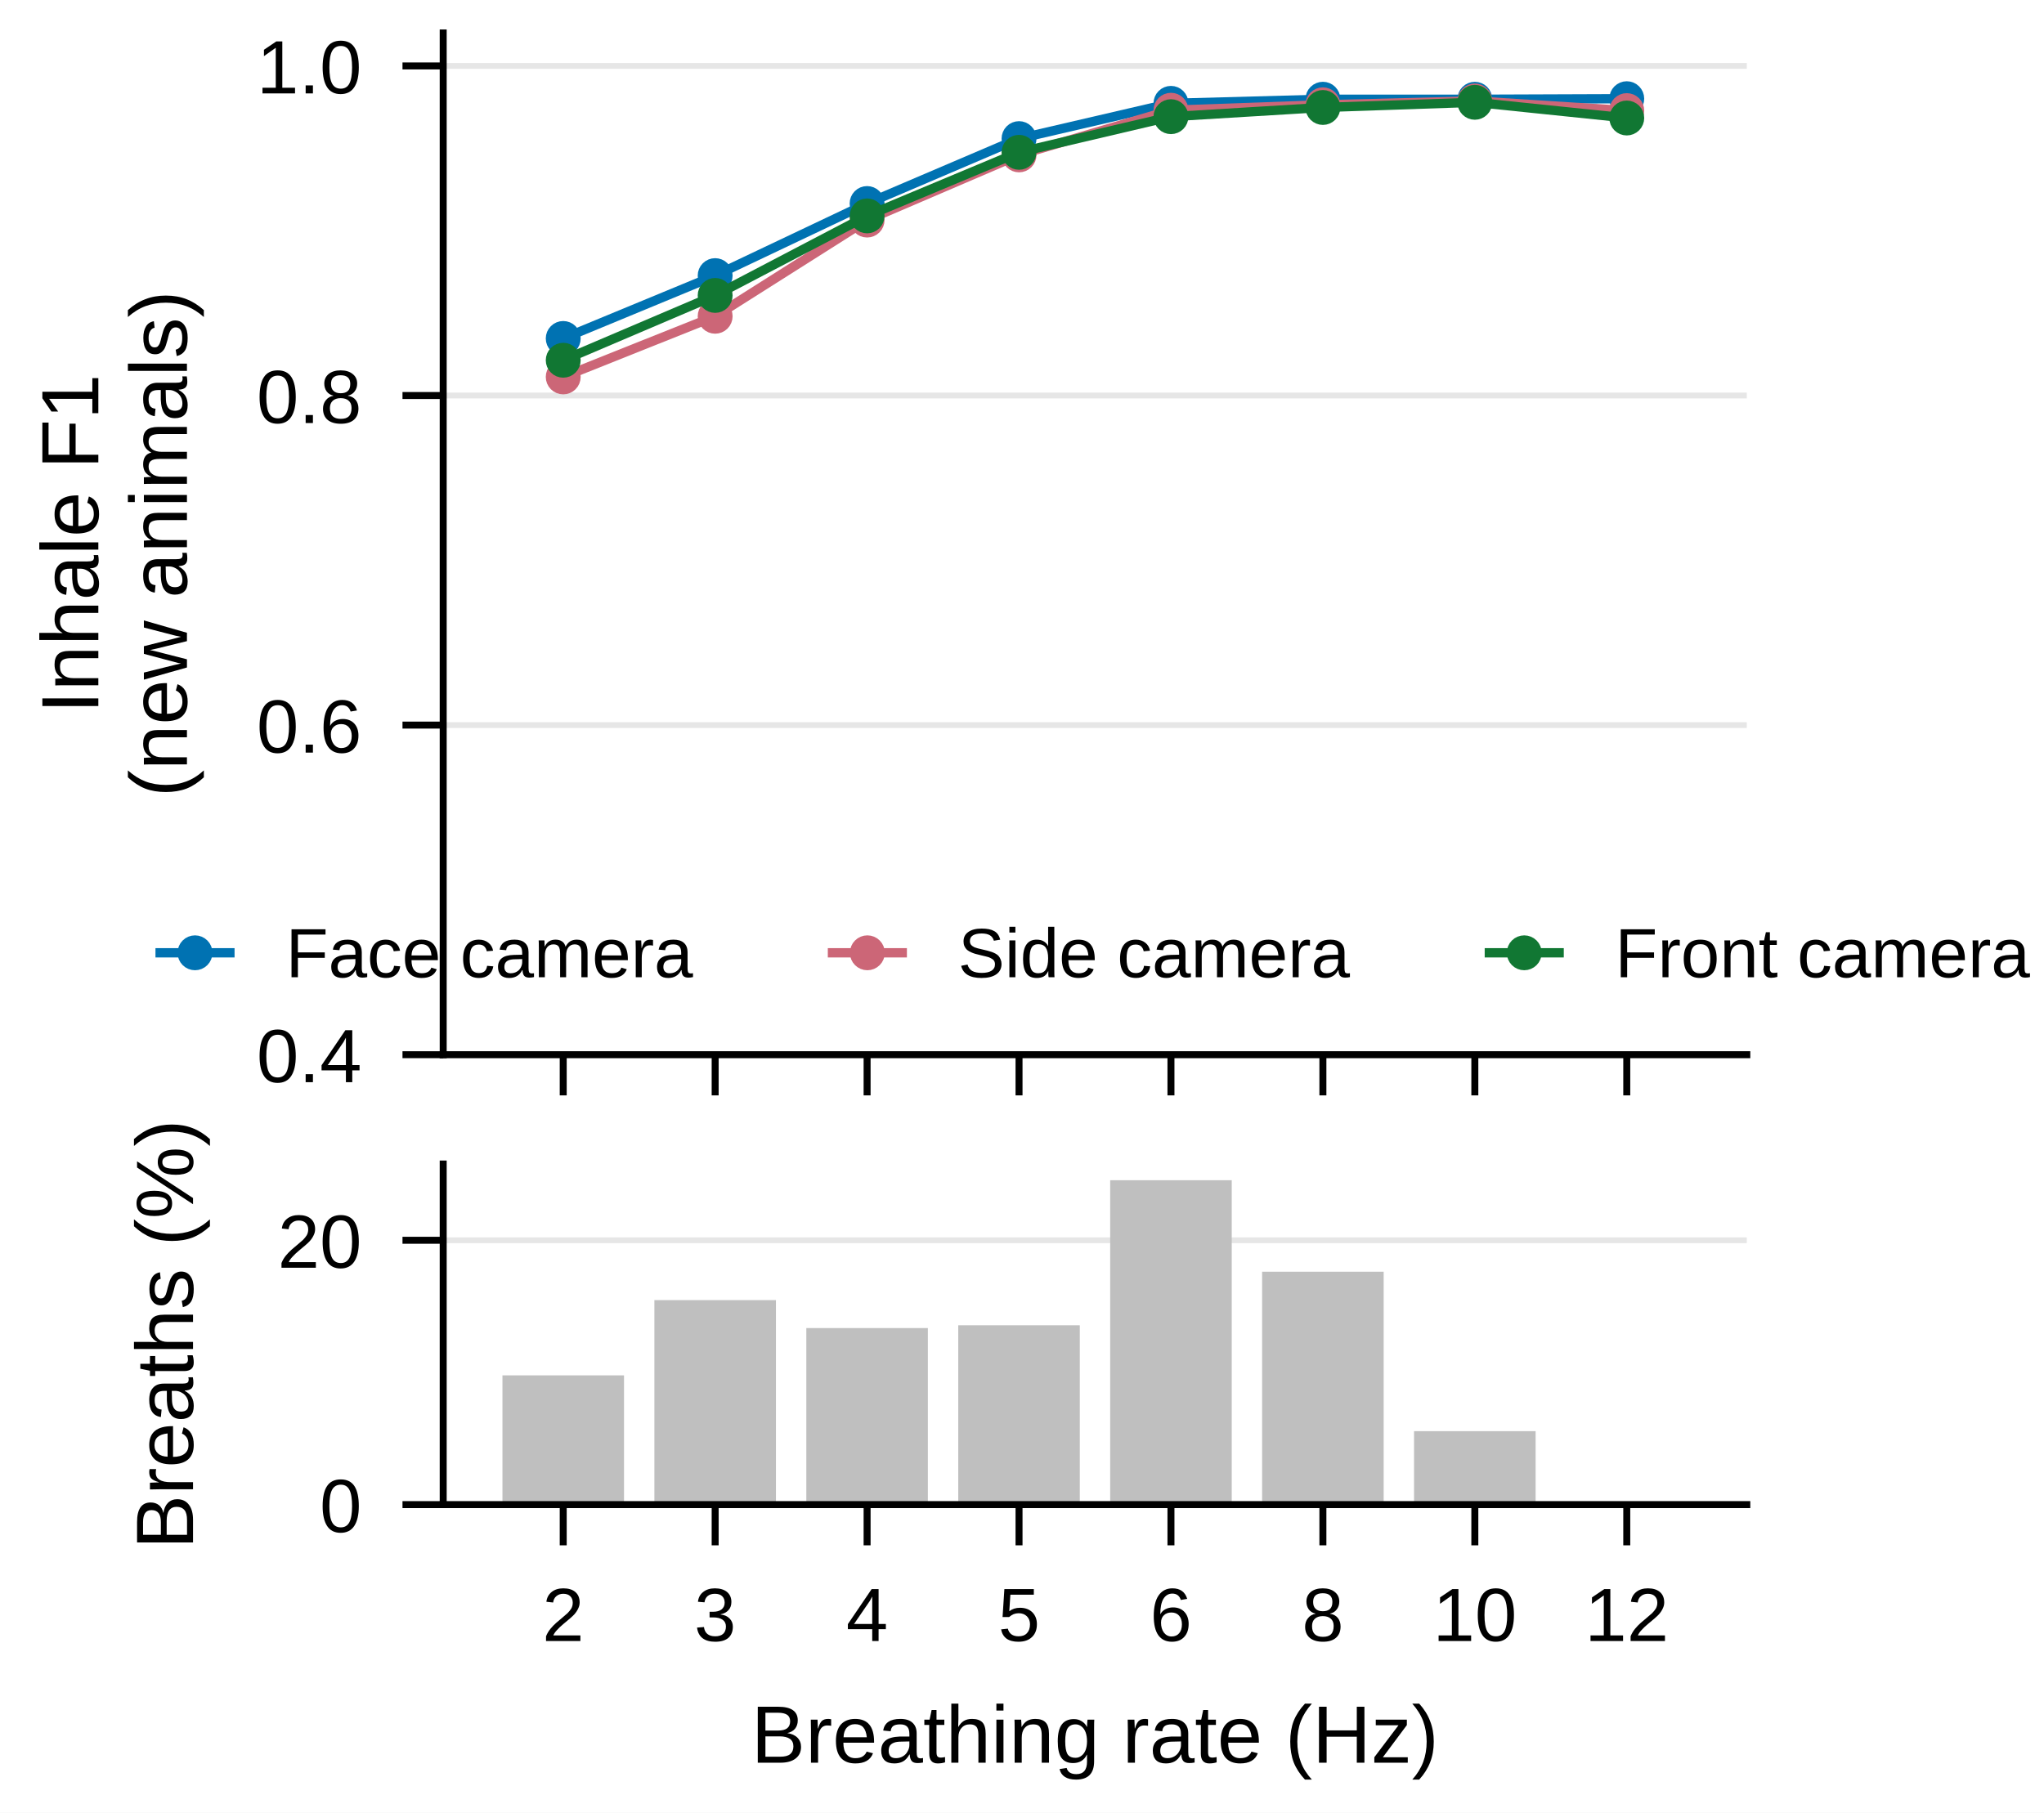
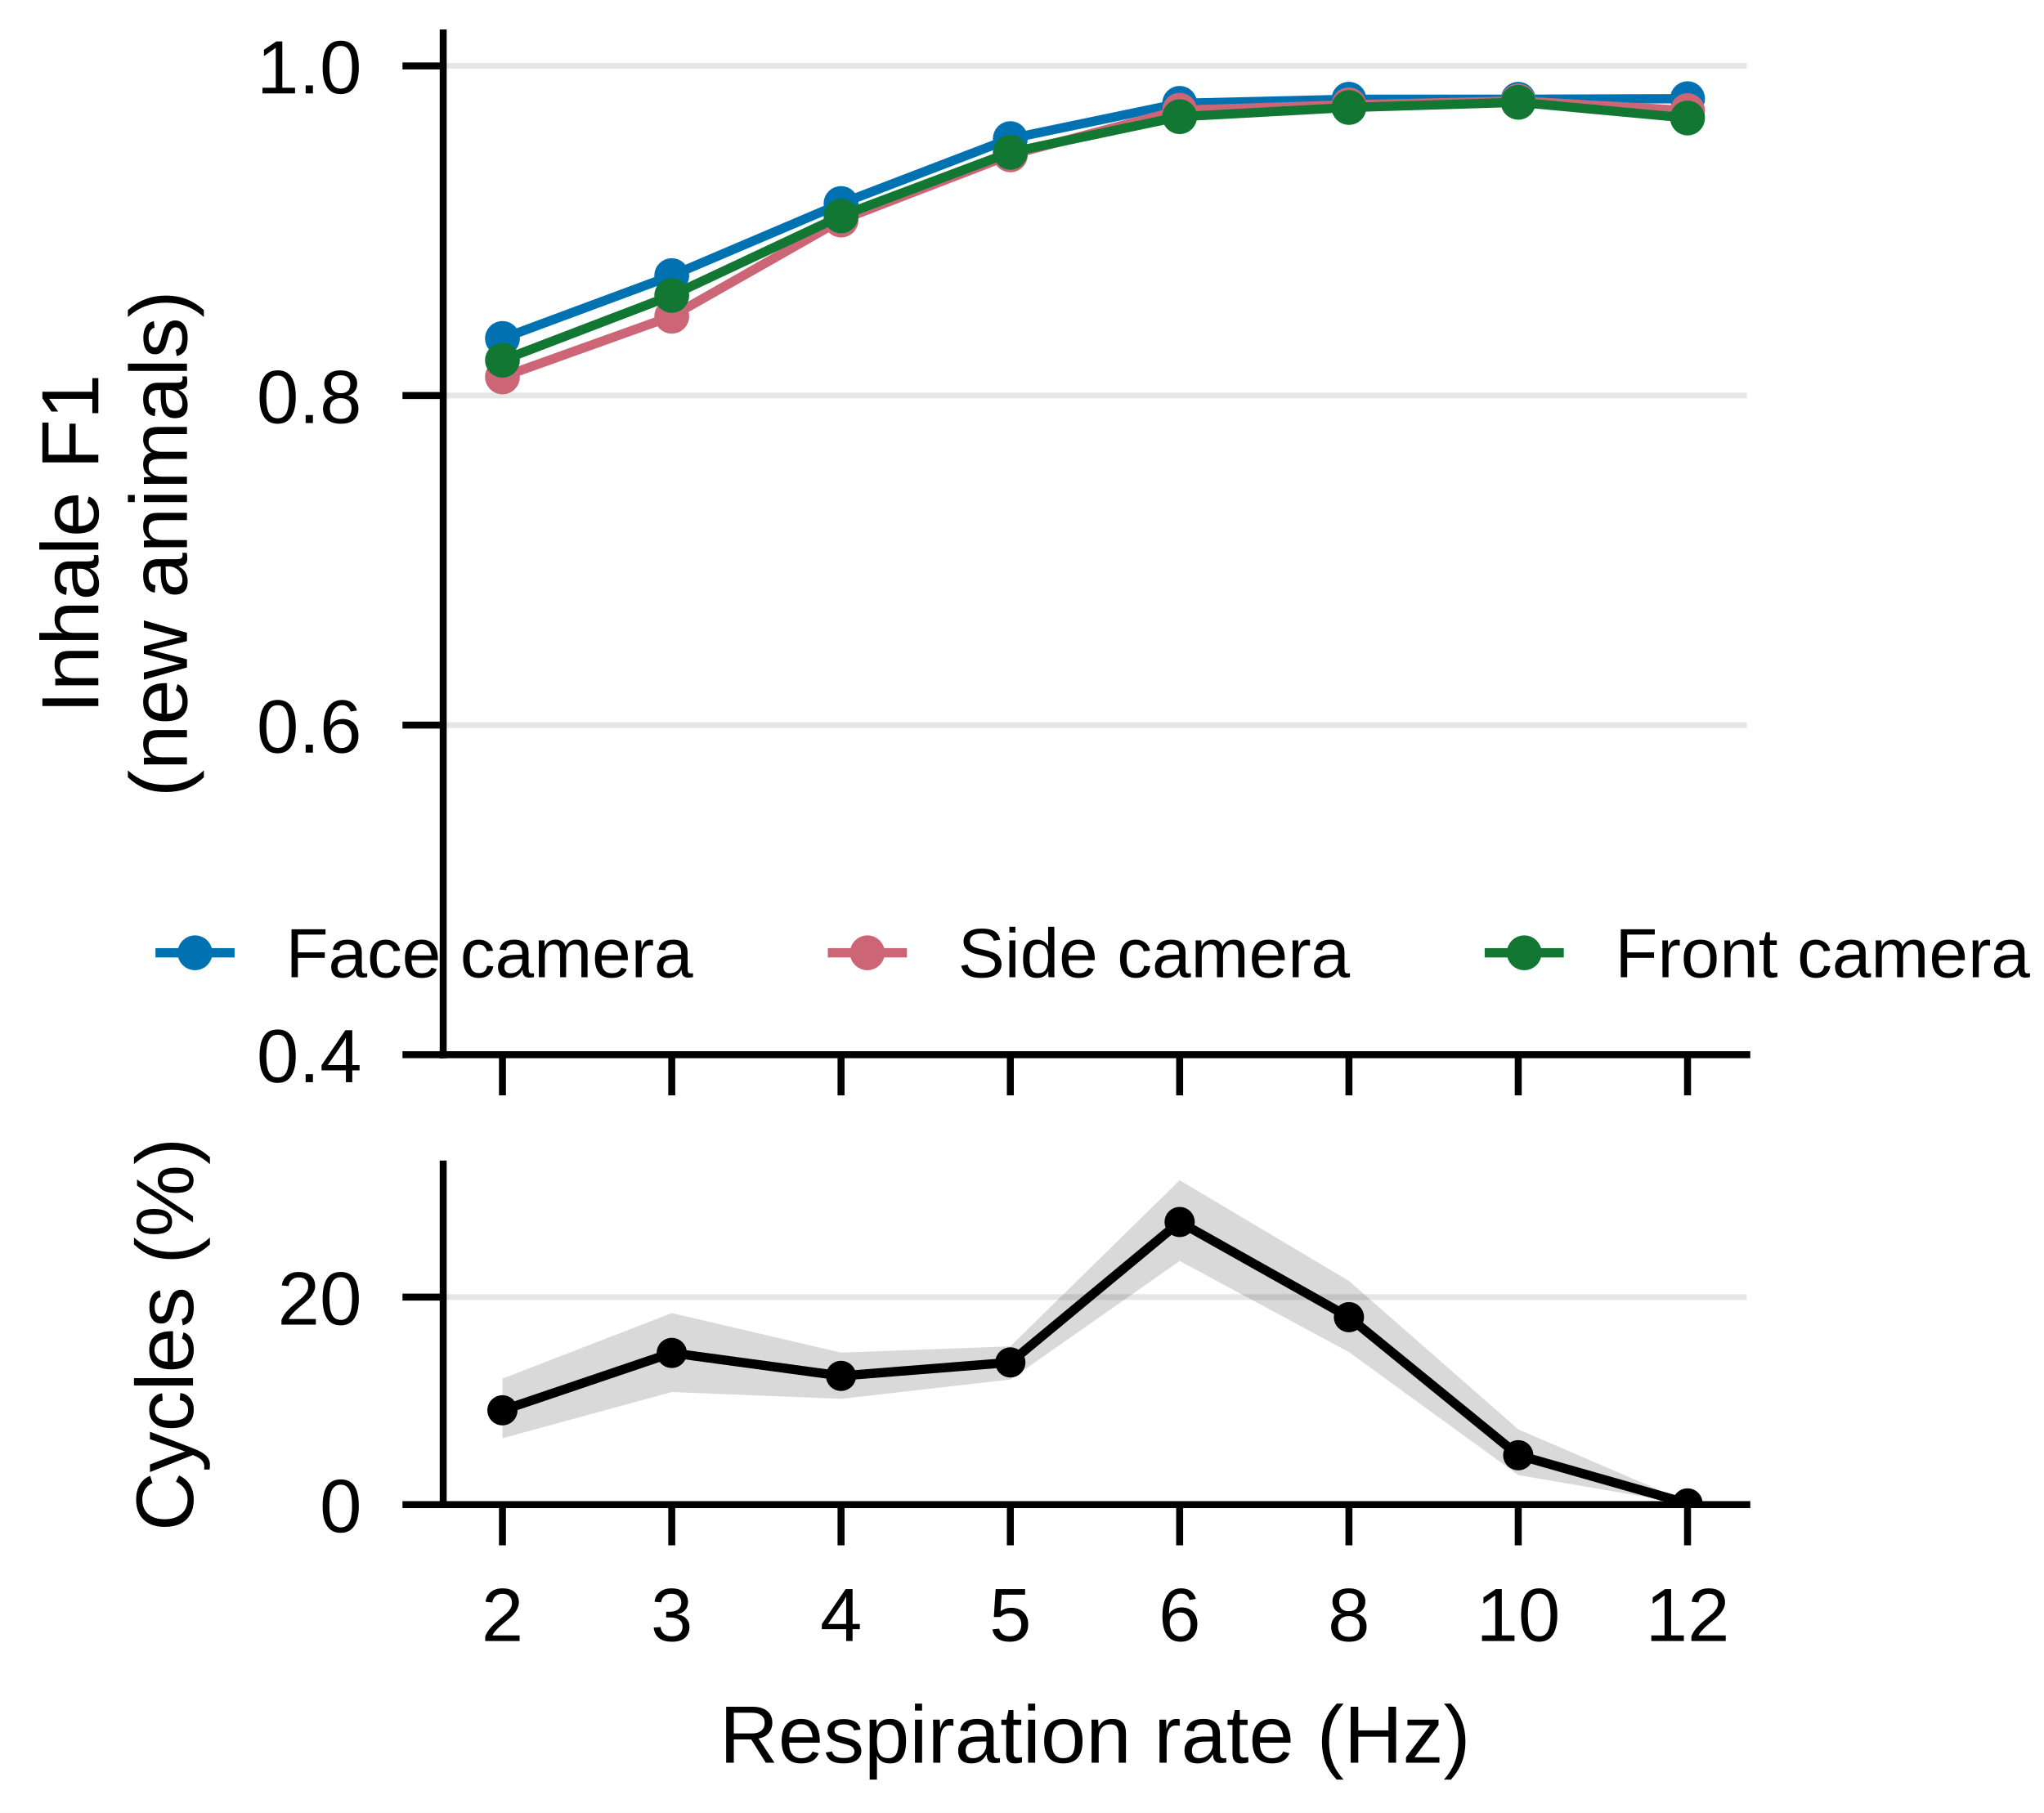
<svg xmlns="http://www.w3.org/2000/svg" xmlns:xlink="http://www.w3.org/1999/xlink" width="175.748pt" height="155.906pt" viewBox="0 0 175.748 155.906" version="1.1">
  <defs>
    <style type="text/css">*{stroke-linejoin: round; stroke-linecap: butt}</style>
  </defs>
  <g id="figure_1">
    <g id="patch_1">
      <path d="M 0 155.906  L 175.748 155.906  L 175.748 0  L 0 0  z " style="fill: #ffffff" />
    </g>
    <g id="axes_1">
      <g id="patch_2">
        <path d="M 38.107 90.707  L 150.194 90.707  L 150.194 2.835  L 38.107 2.835  z " style="fill: #ffffff" />
      </g>
      <g id="matplotlib.axis_1">
        <g id="xtick_1">
          <g id="line2d_1">
            <defs>
-               <path id="mfb362bbab0" d="M 0 0  L 0 3.5  " style="stroke: #000000; stroke-width: 0.6" />
+               <path id="mfb2d1b7a84" d="M 0 0  L 0 3.5  " style="stroke: #000000; stroke-width: 0.6" />
            </defs>
            <g>
-               <use xlink:href="#mfb362bbab0" x="48.427" y="90.707" style="stroke: #000000; stroke-width: 0.6" />
+               <use xlink:href="#mfb2d1b7a84" x="43.202" y="90.707" style="stroke: #000000; stroke-width: 0.6" />
            </g>
          </g>
        </g>
        <g id="xtick_2">
          <g id="line2d_2">
            <g>
-               <use xlink:href="#mfb362bbab0" x="61.491" y="90.707" style="stroke: #000000; stroke-width: 0.6" />
+               <use xlink:href="#mfb2d1b7a84" x="57.759" y="90.707" style="stroke: #000000; stroke-width: 0.6" />
            </g>
          </g>
        </g>
        <g id="xtick_3">
          <g id="line2d_3">
            <g>
-               <use xlink:href="#mfb362bbab0" x="74.555" y="90.707" style="stroke: #000000; stroke-width: 0.6" />
+               <use xlink:href="#mfb2d1b7a84" x="72.315" y="90.707" style="stroke: #000000; stroke-width: 0.6" />
            </g>
          </g>
        </g>
        <g id="xtick_4">
          <g id="line2d_4">
            <g>
-               <use xlink:href="#mfb362bbab0" x="87.619" y="90.707" style="stroke: #000000; stroke-width: 0.6" />
+               <use xlink:href="#mfb2d1b7a84" x="86.872" y="90.707" style="stroke: #000000; stroke-width: 0.6" />
            </g>
          </g>
        </g>
        <g id="xtick_5">
          <g id="line2d_5">
            <g>
-               <use xlink:href="#mfb362bbab0" x="100.682" y="90.707" style="stroke: #000000; stroke-width: 0.6" />
+               <use xlink:href="#mfb2d1b7a84" x="101.429" y="90.707" style="stroke: #000000; stroke-width: 0.6" />
            </g>
          </g>
        </g>
        <g id="xtick_6">
          <g id="line2d_6">
            <g>
-               <use xlink:href="#mfb362bbab0" x="113.746" y="90.707" style="stroke: #000000; stroke-width: 0.6" />
+               <use xlink:href="#mfb2d1b7a84" x="115.985" y="90.707" style="stroke: #000000; stroke-width: 0.6" />
            </g>
          </g>
        </g>
        <g id="xtick_7">
          <g id="line2d_7">
            <g>
-               <use xlink:href="#mfb362bbab0" x="126.81" y="90.707" style="stroke: #000000; stroke-width: 0.6" />
+               <use xlink:href="#mfb2d1b7a84" x="130.542" y="90.707" style="stroke: #000000; stroke-width: 0.6" />
            </g>
          </g>
        </g>
        <g id="xtick_8">
          <g id="line2d_8">
            <g>
-               <use xlink:href="#mfb362bbab0" x="139.873" y="90.707" style="stroke: #000000; stroke-width: 0.6" />
+               <use xlink:href="#mfb2d1b7a84" x="145.099" y="90.707" style="stroke: #000000; stroke-width: 0.6" />
            </g>
          </g>
        </g>
      </g>
      <g id="matplotlib.axis_2">
        <g id="ytick_1">
          <g id="line2d_9">
-             <path d="M 38.107 90.707  L 150.194 90.707  " clip-path="url(#p464aca0272)" style="fill: none; stroke: #e6e6e6; stroke-width: 0.5; stroke-linecap: square" />
+             <path d="M 38.107 90.707  L 150.194 90.707  " clip-path="url(#p78aa2da9ad)" style="fill: none; stroke: #e6e6e6; stroke-width: 0.5; stroke-linecap: square" />
          </g>
          <g id="line2d_10">
            <defs>
-               <path id="m1ea9e98336" d="M 0 0  L -3.5 0  " style="stroke: #000000; stroke-width: 0.6" />
+               <path id="m77c6c6c36e" d="M 0 0  L -3.5 0  " style="stroke: #000000; stroke-width: 0.6" />
            </defs>
            <g>
-               <use xlink:href="#m1ea9e98336" x="38.107" y="90.707" style="stroke: #000000; stroke-width: 0.6" />
+               <use xlink:href="#m77c6c6c36e" x="38.107" y="90.707" style="stroke: #000000; stroke-width: 0.6" />
            </g>
          </g>
          <g id="text_1">
            <text style="font-size: 6.5px; font-family: 'Arial', 'Helvetica', 'DejaVu Sans', sans-serif; text-anchor: end" x="31.107" y="93.073" transform="rotate(-0 31.10709 93.07325)">0.4</text>
          </g>
        </g>
        <g id="ytick_2">
          <g id="line2d_11">
-             <path d="M 38.107 62.361  L 150.194 62.361  " clip-path="url(#p464aca0272)" style="fill: none; stroke: #e6e6e6; stroke-width: 0.5; stroke-linecap: square" />
+             <path d="M 38.107 62.361  L 150.194 62.361  " clip-path="url(#p78aa2da9ad)" style="fill: none; stroke: #e6e6e6; stroke-width: 0.5; stroke-linecap: square" />
          </g>
          <g id="line2d_12">
            <g>
-               <use xlink:href="#m1ea9e98336" x="38.107" y="62.361" style="stroke: #000000; stroke-width: 0.6" />
+               <use xlink:href="#m77c6c6c36e" x="38.107" y="62.361" style="stroke: #000000; stroke-width: 0.6" />
            </g>
          </g>
          <g id="text_2">
            <text style="font-size: 6.5px; font-family: 'Arial', 'Helvetica', 'DejaVu Sans', sans-serif; text-anchor: end" x="31.107" y="64.727" transform="rotate(-0 31.10709 64.72728)">0.6</text>
          </g>
        </g>
        <g id="ytick_3">
          <g id="line2d_13">
-             <path d="M 38.107 34.015  L 150.194 34.015  " clip-path="url(#p464aca0272)" style="fill: none; stroke: #e6e6e6; stroke-width: 0.5; stroke-linecap: square" />
+             <path d="M 38.107 34.015  L 150.194 34.015  " clip-path="url(#p78aa2da9ad)" style="fill: none; stroke: #e6e6e6; stroke-width: 0.5; stroke-linecap: square" />
          </g>
          <g id="line2d_14">
            <g>
-               <use xlink:href="#m1ea9e98336" x="38.107" y="34.015" style="stroke: #000000; stroke-width: 0.6" />
+               <use xlink:href="#m77c6c6c36e" x="38.107" y="34.015" style="stroke: #000000; stroke-width: 0.6" />
            </g>
          </g>
          <g id="text_3">
            <text style="font-size: 6.5px; font-family: 'Arial', 'Helvetica', 'DejaVu Sans', sans-serif; text-anchor: end" x="31.107" y="36.381" transform="rotate(-0 31.10709 36.3813)">0.8</text>
          </g>
        </g>
        <g id="ytick_4">
          <g id="line2d_15">
-             <path d="M 38.107 5.669  L 150.194 5.669  " clip-path="url(#p464aca0272)" style="fill: none; stroke: #e6e6e6; stroke-width: 0.5; stroke-linecap: square" />
+             <path d="M 38.107 5.669  L 150.194 5.669  " clip-path="url(#p78aa2da9ad)" style="fill: none; stroke: #e6e6e6; stroke-width: 0.5; stroke-linecap: square" />
          </g>
          <g id="line2d_16">
            <g>
-               <use xlink:href="#m1ea9e98336" x="38.107" y="5.669" style="stroke: #000000; stroke-width: 0.6" />
+               <use xlink:href="#m77c6c6c36e" x="38.107" y="5.669" style="stroke: #000000; stroke-width: 0.6" />
            </g>
          </g>
          <g id="text_4">
            <text style="font-size: 6.5px; font-family: 'Arial', 'Helvetica', 'DejaVu Sans', sans-serif; text-anchor: end" x="31.107" y="8.035" transform="rotate(-0 31.10709 8.035332)">1.0</text>
          </g>
        </g>
        <g id="text_5">
          <text style="font-size: 7px; font-family: 'Arial', 'Helvetica', 'DejaVu Sans', sans-serif" transform="translate(8.455495 61.36262) rotate(-90)">Inhale F1</text>
          <text style="font-size: 7px; font-family: 'Arial', 'Helvetica', 'DejaVu Sans', sans-serif" transform="translate(16.07415 68.55403) rotate(-90)">(new animals)</text>
        </g>
      </g>
      <g id="line2d_17">
-         <path d="M 48.427 29.109  L 61.491 23.703  L 74.555 17.503  L 87.619 11.921  L 100.682 8.888  L 113.746 8.534  L 126.81 8.537  L 139.873 8.488  " clip-path="url(#p464aca0272)" style="fill: none; stroke: #0072b2; stroke-width: 0.8; stroke-linecap: square" />
-         <defs>
-           <path id="m0183c3bd2e" d="M 0 1  C 0.265 1 0.52 0.895 0.707 0.707  C 0.895 0.52 1 0.265 1 0  C 1 -0.265 0.895 -0.52 0.707 -0.707  C 0.52 -0.895 0.265 -1 0 -1  C -0.265 -1 -0.52 -0.895 -0.707 -0.707  C -0.895 -0.52 -1 -0.265 -1 0  C -1 0.265 -0.895 0.52 -0.707 0.707  C -0.52 0.895 -0.265 1 0 1  z " style="stroke: #0072b2" />
-         </defs>
-         <g clip-path="url(#p464aca0272)">
-           <use xlink:href="#m0183c3bd2e" x="48.427" y="29.109" style="fill: #0072b2; stroke: #0072b2" />
-           <use xlink:href="#m0183c3bd2e" x="61.491" y="23.703" style="fill: #0072b2; stroke: #0072b2" />
-           <use xlink:href="#m0183c3bd2e" x="74.555" y="17.503" style="fill: #0072b2; stroke: #0072b2" />
-           <use xlink:href="#m0183c3bd2e" x="87.619" y="11.921" style="fill: #0072b2; stroke: #0072b2" />
-           <use xlink:href="#m0183c3bd2e" x="100.682" y="8.888" style="fill: #0072b2; stroke: #0072b2" />
-           <use xlink:href="#m0183c3bd2e" x="113.746" y="8.534" style="fill: #0072b2; stroke: #0072b2" />
-           <use xlink:href="#m0183c3bd2e" x="126.81" y="8.537" style="fill: #0072b2; stroke: #0072b2" />
-           <use xlink:href="#m0183c3bd2e" x="139.873" y="8.488" style="fill: #0072b2; stroke: #0072b2" />
+         <path d="M 43.202 29.109  L 57.759 23.703  L 72.315 17.503  L 86.872 11.921  L 101.429 8.888  L 115.985 8.534  L 130.542 8.537  L 145.099 8.488  " clip-path="url(#p78aa2da9ad)" style="fill: none; stroke: #0072b2; stroke-width: 0.8; stroke-linecap: square" />
+         <defs>
+           <path id="m56cebd76af" d="M 0 1  C 0.265 1 0.52 0.895 0.707 0.707  C 0.895 0.52 1 0.265 1 0  C 1 -0.265 0.895 -0.52 0.707 -0.707  C 0.52 -0.895 0.265 -1 0 -1  C -0.265 -1 -0.52 -0.895 -0.707 -0.707  C -0.895 -0.52 -1 -0.265 -1 0  C -1 0.265 -0.895 0.52 -0.707 0.707  C -0.52 0.895 -0.265 1 0 1  z " style="stroke: #0072b2" />
+         </defs>
+         <g clip-path="url(#p78aa2da9ad)">
+           <use xlink:href="#m56cebd76af" x="43.202" y="29.109" style="fill: #0072b2; stroke: #0072b2" />
+           <use xlink:href="#m56cebd76af" x="57.759" y="23.703" style="fill: #0072b2; stroke: #0072b2" />
+           <use xlink:href="#m56cebd76af" x="72.315" y="17.503" style="fill: #0072b2; stroke: #0072b2" />
+           <use xlink:href="#m56cebd76af" x="86.872" y="11.921" style="fill: #0072b2; stroke: #0072b2" />
+           <use xlink:href="#m56cebd76af" x="101.429" y="8.888" style="fill: #0072b2; stroke: #0072b2" />
+           <use xlink:href="#m56cebd76af" x="115.985" y="8.534" style="fill: #0072b2; stroke: #0072b2" />
+           <use xlink:href="#m56cebd76af" x="130.542" y="8.537" style="fill: #0072b2; stroke: #0072b2" />
+           <use xlink:href="#m56cebd76af" x="145.099" y="8.488" style="fill: #0072b2; stroke: #0072b2" />
        </g>
      </g>
      <g id="line2d_18">
-         <path d="M 48.427 32.416  L 61.491 27.199  L 74.555 18.926  L 87.619 13.321  L 100.682 9.481  L 113.746 9.013  L 126.81 8.681  L 139.873 9.511  " clip-path="url(#p464aca0272)" style="fill: none; stroke: #cc6677; stroke-width: 0.8; stroke-linecap: square" />
-         <defs>
-           <path id="m952564d49d" d="M 0 1  C 0.265 1 0.52 0.895 0.707 0.707  C 0.895 0.52 1 0.265 1 0  C 1 -0.265 0.895 -0.52 0.707 -0.707  C 0.52 -0.895 0.265 -1 0 -1  C -0.265 -1 -0.52 -0.895 -0.707 -0.707  C -0.895 -0.52 -1 -0.265 -1 0  C -1 0.265 -0.895 0.52 -0.707 0.707  C -0.52 0.895 -0.265 1 0 1  z " style="stroke: #cc6677" />
-         </defs>
-         <g clip-path="url(#p464aca0272)">
-           <use xlink:href="#m952564d49d" x="48.427" y="32.416" style="fill: #cc6677; stroke: #cc6677" />
-           <use xlink:href="#m952564d49d" x="61.491" y="27.199" style="fill: #cc6677; stroke: #cc6677" />
-           <use xlink:href="#m952564d49d" x="74.555" y="18.926" style="fill: #cc6677; stroke: #cc6677" />
-           <use xlink:href="#m952564d49d" x="87.619" y="13.321" style="fill: #cc6677; stroke: #cc6677" />
-           <use xlink:href="#m952564d49d" x="100.682" y="9.481" style="fill: #cc6677; stroke: #cc6677" />
-           <use xlink:href="#m952564d49d" x="113.746" y="9.013" style="fill: #cc6677; stroke: #cc6677" />
-           <use xlink:href="#m952564d49d" x="126.81" y="8.681" style="fill: #cc6677; stroke: #cc6677" />
-           <use xlink:href="#m952564d49d" x="139.873" y="9.511" style="fill: #cc6677; stroke: #cc6677" />
+         <path d="M 43.202 32.416  L 57.759 27.199  L 72.315 18.926  L 86.872 13.321  L 101.429 9.481  L 115.985 9.013  L 130.542 8.681  L 145.099 9.511  " clip-path="url(#p78aa2da9ad)" style="fill: none; stroke: #cc6677; stroke-width: 0.8; stroke-linecap: square" />
+         <defs>
+           <path id="m26e766b60f" d="M 0 1  C 0.265 1 0.52 0.895 0.707 0.707  C 0.895 0.52 1 0.265 1 0  C 1 -0.265 0.895 -0.52 0.707 -0.707  C 0.52 -0.895 0.265 -1 0 -1  C -0.265 -1 -0.52 -0.895 -0.707 -0.707  C -0.895 -0.52 -1 -0.265 -1 0  C -1 0.265 -0.895 0.52 -0.707 0.707  C -0.52 0.895 -0.265 1 0 1  z " style="stroke: #cc6677" />
+         </defs>
+         <g clip-path="url(#p78aa2da9ad)">
+           <use xlink:href="#m26e766b60f" x="43.202" y="32.416" style="fill: #cc6677; stroke: #cc6677" />
+           <use xlink:href="#m26e766b60f" x="57.759" y="27.199" style="fill: #cc6677; stroke: #cc6677" />
+           <use xlink:href="#m26e766b60f" x="72.315" y="18.926" style="fill: #cc6677; stroke: #cc6677" />
+           <use xlink:href="#m26e766b60f" x="86.872" y="13.321" style="fill: #cc6677; stroke: #cc6677" />
+           <use xlink:href="#m26e766b60f" x="101.429" y="9.481" style="fill: #cc6677; stroke: #cc6677" />
+           <use xlink:href="#m26e766b60f" x="115.985" y="9.013" style="fill: #cc6677; stroke: #cc6677" />
+           <use xlink:href="#m26e766b60f" x="130.542" y="8.681" style="fill: #cc6677; stroke: #cc6677" />
+           <use xlink:href="#m26e766b60f" x="145.099" y="9.511" style="fill: #cc6677; stroke: #cc6677" />
        </g>
      </g>
      <g id="line2d_19">
-         <path d="M 48.427 30.981  L 61.491 25.407  L 74.555 18.567  L 87.619 13.099  L 100.682 10.034  L 113.746 9.243  L 126.81 8.799  L 139.873 10.149  " clip-path="url(#p464aca0272)" style="fill: none; stroke: #117733; stroke-width: 0.8; stroke-linecap: square" />
-         <defs>
-           <path id="m10a396f30d" d="M 0 1  C 0.265 1 0.52 0.895 0.707 0.707  C 0.895 0.52 1 0.265 1 0  C 1 -0.265 0.895 -0.52 0.707 -0.707  C 0.52 -0.895 0.265 -1 0 -1  C -0.265 -1 -0.52 -0.895 -0.707 -0.707  C -0.895 -0.52 -1 -0.265 -1 0  C -1 0.265 -0.895 0.52 -0.707 0.707  C -0.52 0.895 -0.265 1 0 1  z " style="stroke: #117733" />
-         </defs>
-         <g clip-path="url(#p464aca0272)">
-           <use xlink:href="#m10a396f30d" x="48.427" y="30.981" style="fill: #117733; stroke: #117733" />
-           <use xlink:href="#m10a396f30d" x="61.491" y="25.407" style="fill: #117733; stroke: #117733" />
-           <use xlink:href="#m10a396f30d" x="74.555" y="18.567" style="fill: #117733; stroke: #117733" />
-           <use xlink:href="#m10a396f30d" x="87.619" y="13.099" style="fill: #117733; stroke: #117733" />
-           <use xlink:href="#m10a396f30d" x="100.682" y="10.034" style="fill: #117733; stroke: #117733" />
-           <use xlink:href="#m10a396f30d" x="113.746" y="9.243" style="fill: #117733; stroke: #117733" />
-           <use xlink:href="#m10a396f30d" x="126.81" y="8.799" style="fill: #117733; stroke: #117733" />
-           <use xlink:href="#m10a396f30d" x="139.873" y="10.149" style="fill: #117733; stroke: #117733" />
+         <path d="M 43.202 30.981  L 57.759 25.407  L 72.315 18.567  L 86.872 13.099  L 101.429 10.034  L 115.985 9.243  L 130.542 8.799  L 145.099 10.149  " clip-path="url(#p78aa2da9ad)" style="fill: none; stroke: #117733; stroke-width: 0.8; stroke-linecap: square" />
+         <defs>
+           <path id="m6a9665ed0b" d="M 0 1  C 0.265 1 0.52 0.895 0.707 0.707  C 0.895 0.52 1 0.265 1 0  C 1 -0.265 0.895 -0.52 0.707 -0.707  C 0.52 -0.895 0.265 -1 0 -1  C -0.265 -1 -0.52 -0.895 -0.707 -0.707  C -0.895 -0.52 -1 -0.265 -1 0  C -1 0.265 -0.895 0.52 -0.707 0.707  C -0.52 0.895 -0.265 1 0 1  z " style="stroke: #117733" />
+         </defs>
+         <g clip-path="url(#p78aa2da9ad)">
+           <use xlink:href="#m6a9665ed0b" x="43.202" y="30.981" style="fill: #117733; stroke: #117733" />
+           <use xlink:href="#m6a9665ed0b" x="57.759" y="25.407" style="fill: #117733; stroke: #117733" />
+           <use xlink:href="#m6a9665ed0b" x="72.315" y="18.567" style="fill: #117733; stroke: #117733" />
+           <use xlink:href="#m6a9665ed0b" x="86.872" y="13.099" style="fill: #117733; stroke: #117733" />
+           <use xlink:href="#m6a9665ed0b" x="101.429" y="10.034" style="fill: #117733; stroke: #117733" />
+           <use xlink:href="#m6a9665ed0b" x="115.985" y="9.243" style="fill: #117733; stroke: #117733" />
+           <use xlink:href="#m6a9665ed0b" x="130.542" y="8.799" style="fill: #117733; stroke: #117733" />
+           <use xlink:href="#m6a9665ed0b" x="145.099" y="10.149" style="fill: #117733; stroke: #117733" />
        </g>
      </g>
      <g id="patch_3">
        <path d="M 38.107 90.707  L 38.107 2.835  " style="fill: none; stroke: #000000; stroke-width: 0.6; stroke-linejoin: miter; stroke-linecap: square" />
      </g>
      <g id="patch_4">
        <path d="M 38.107 90.707  L 150.194 90.707  " style="fill: none; stroke: #000000; stroke-width: 0.6; stroke-linejoin: miter; stroke-linecap: square" />
      </g>
      <g id="legend_1">
        <g id="line2d_20">
          <path d="M 13.768 81.944  L 16.768 81.944  L 19.768 81.944  " style="fill: none; stroke: #0072b2; stroke-width: 0.8; stroke-linecap: square" />
          <g>
-             <use xlink:href="#m0183c3bd2e" x="16.768" y="81.944" style="fill: #0072b2; stroke: #0072b2" />
+             <use xlink:href="#m56cebd76af" x="16.768" y="81.944" style="fill: #0072b2; stroke: #0072b2" />
          </g>
        </g>
        <g id="text_6">
          <text style="font-size: 6px; font-family: 'Arial', 'Helvetica', 'DejaVu Sans', sans-serif; text-anchor: start" x="24.568" y="84.044" transform="rotate(-0 24.56775 84.04446)">Face camera</text>
        </g>
        <g id="line2d_21">
          <path d="M 71.578 81.944  L 74.578 81.944  L 77.578 81.944  " style="fill: none; stroke: #cc6677; stroke-width: 0.8; stroke-linecap: square" />
          <g>
-             <use xlink:href="#m952564d49d" x="74.578" y="81.944" style="fill: #cc6677; stroke: #cc6677" />
+             <use xlink:href="#m26e766b60f" x="74.578" y="81.944" style="fill: #cc6677; stroke: #cc6677" />
          </g>
        </g>
        <g id="text_7">
          <text style="font-size: 6px; font-family: 'Arial', 'Helvetica', 'DejaVu Sans', sans-serif; text-anchor: start" x="82.378" y="84.044" transform="rotate(-0 82.37775 84.04446)">Side camera</text>
        </g>
        <g id="line2d_22">
          <path d="M 128.058 81.944  L 131.058 81.944  L 134.058 81.944  " style="fill: none; stroke: #117733; stroke-width: 0.8; stroke-linecap: square" />
          <g>
-             <use xlink:href="#m10a396f30d" x="131.058" y="81.944" style="fill: #117733; stroke: #117733" />
+             <use xlink:href="#m6a9665ed0b" x="131.058" y="81.944" style="fill: #117733; stroke: #117733" />
          </g>
        </g>
        <g id="text_8">
          <text style="font-size: 6px; font-family: 'Arial', 'Helvetica', 'DejaVu Sans', sans-serif; text-anchor: start" x="138.858" y="84.044" transform="rotate(-0 138.8584 84.04446)">Front camera</text>
        </g>
      </g>
    </g>
    <g id="axes_2">
      <g id="patch_5">
        <path d="M 38.107 129.401  L 150.194 129.401  L 150.194 100.11  L 38.107 100.11  z " style="fill: #ffffff" />
      </g>
      <g id="matplotlib.axis_3">
        <g id="xtick_9">
          <g id="line2d_23">
            <g>
-               <use xlink:href="#mfb362bbab0" x="48.427" y="129.401" style="stroke: #000000; stroke-width: 0.6" />
+               <use xlink:href="#mfb2d1b7a84" x="43.202" y="129.401" style="stroke: #000000; stroke-width: 0.6" />
            </g>
          </g>
          <g id="text_9">
-             <text style="font-size: 6.5px; font-family: 'Arial', 'Helvetica', 'DejaVu Sans', sans-serif; text-anchor: middle" x="48.427" y="141.133" transform="rotate(-0 48.42742 141.1335)">2</text>
+             <text style="font-size: 6.5px; font-family: 'Arial', 'Helvetica', 'DejaVu Sans', sans-serif; text-anchor: middle" x="43.202" y="141.133" transform="rotate(-0 43.20193 141.1335)">2</text>
          </g>
        </g>
        <g id="xtick_10">
          <g id="line2d_24">
            <g>
-               <use xlink:href="#mfb362bbab0" x="61.491" y="129.401" style="stroke: #000000; stroke-width: 0.6" />
+               <use xlink:href="#mfb2d1b7a84" x="57.759" y="129.401" style="stroke: #000000; stroke-width: 0.6" />
            </g>
          </g>
          <g id="text_10">
-             <text style="font-size: 6.5px; font-family: 'Arial', 'Helvetica', 'DejaVu Sans', sans-serif; text-anchor: middle" x="61.491" y="141.133" transform="rotate(-0 61.49113 141.1335)">3</text>
+             <text style="font-size: 6.5px; font-family: 'Arial', 'Helvetica', 'DejaVu Sans', sans-serif; text-anchor: middle" x="57.759" y="141.133" transform="rotate(-0 57.75864 141.1335)">3</text>
          </g>
        </g>
        <g id="xtick_11">
          <g id="line2d_25">
            <g>
-               <use xlink:href="#mfb362bbab0" x="74.555" y="129.401" style="stroke: #000000; stroke-width: 0.6" />
+               <use xlink:href="#mfb2d1b7a84" x="72.315" y="129.401" style="stroke: #000000; stroke-width: 0.6" />
            </g>
          </g>
          <g id="text_11">
-             <text style="font-size: 6.5px; font-family: 'Arial', 'Helvetica', 'DejaVu Sans', sans-serif; text-anchor: middle" x="74.555" y="141.133" transform="rotate(-0 74.55484 141.1335)">4</text>
+             <text style="font-size: 6.5px; font-family: 'Arial', 'Helvetica', 'DejaVu Sans', sans-serif; text-anchor: middle" x="72.315" y="141.133" transform="rotate(-0 72.31535 141.1335)">4</text>
          </g>
        </g>
        <g id="xtick_12">
          <g id="line2d_26">
            <g>
-               <use xlink:href="#mfb362bbab0" x="87.619" y="129.401" style="stroke: #000000; stroke-width: 0.6" />
+               <use xlink:href="#mfb2d1b7a84" x="86.872" y="129.401" style="stroke: #000000; stroke-width: 0.6" />
            </g>
          </g>
          <g id="text_12">
-             <text style="font-size: 6.5px; font-family: 'Arial', 'Helvetica', 'DejaVu Sans', sans-serif; text-anchor: middle" x="87.619" y="141.133" transform="rotate(-0 87.61855 141.1335)">5</text>
+             <text style="font-size: 6.5px; font-family: 'Arial', 'Helvetica', 'DejaVu Sans', sans-serif; text-anchor: middle" x="86.872" y="141.133" transform="rotate(-0 86.87206 141.1335)">5</text>
          </g>
        </g>
        <g id="xtick_13">
          <g id="line2d_27">
            <g>
-               <use xlink:href="#mfb362bbab0" x="100.682" y="129.401" style="stroke: #000000; stroke-width: 0.6" />
+               <use xlink:href="#mfb2d1b7a84" x="101.429" y="129.401" style="stroke: #000000; stroke-width: 0.6" />
            </g>
          </g>
          <g id="text_13">
-             <text style="font-size: 6.5px; font-family: 'Arial', 'Helvetica', 'DejaVu Sans', sans-serif; text-anchor: middle" x="100.682" y="141.133" transform="rotate(-0 100.6823 141.1335)">6</text>
+             <text style="font-size: 6.5px; font-family: 'Arial', 'Helvetica', 'DejaVu Sans', sans-serif; text-anchor: middle" x="101.429" y="141.133" transform="rotate(-0 101.4288 141.1335)">6</text>
          </g>
        </g>
        <g id="xtick_14">
          <g id="line2d_28">
            <g>
-               <use xlink:href="#mfb362bbab0" x="113.746" y="129.401" style="stroke: #000000; stroke-width: 0.6" />
+               <use xlink:href="#mfb2d1b7a84" x="115.985" y="129.401" style="stroke: #000000; stroke-width: 0.6" />
            </g>
          </g>
          <g id="text_14">
-             <text style="font-size: 6.5px; font-family: 'Arial', 'Helvetica', 'DejaVu Sans', sans-serif; text-anchor: middle" x="113.746" y="141.133" transform="rotate(-0 113.746 141.1335)">8</text>
+             <text style="font-size: 6.5px; font-family: 'Arial', 'Helvetica', 'DejaVu Sans', sans-serif; text-anchor: middle" x="115.985" y="141.133" transform="rotate(-0 115.9855 141.1335)">8</text>
          </g>
        </g>
        <g id="xtick_15">
          <g id="line2d_29">
            <g>
-               <use xlink:href="#mfb362bbab0" x="126.81" y="129.401" style="stroke: #000000; stroke-width: 0.6" />
+               <use xlink:href="#mfb2d1b7a84" x="130.542" y="129.401" style="stroke: #000000; stroke-width: 0.6" />
            </g>
          </g>
          <g id="text_15">
-             <text style="font-size: 6.5px; font-family: 'Arial', 'Helvetica', 'DejaVu Sans', sans-serif; text-anchor: middle" x="126.81" y="141.133" transform="rotate(-0 126.8097 141.1335)">10</text>
+             <text style="font-size: 6.5px; font-family: 'Arial', 'Helvetica', 'DejaVu Sans', sans-serif; text-anchor: middle" x="130.542" y="141.133" transform="rotate(-0 130.5422 141.1335)">10</text>
          </g>
        </g>
        <g id="xtick_16">
          <g id="line2d_30">
            <g>
-               <use xlink:href="#mfb362bbab0" x="139.873" y="129.401" style="stroke: #000000; stroke-width: 0.6" />
+               <use xlink:href="#mfb2d1b7a84" x="145.099" y="129.401" style="stroke: #000000; stroke-width: 0.6" />
            </g>
          </g>
          <g id="text_16">
-             <text style="font-size: 6.5px; font-family: 'Arial', 'Helvetica', 'DejaVu Sans', sans-serif; text-anchor: middle" x="139.873" y="141.133" transform="rotate(-0 139.8734 141.1335)">12</text>
+             <text style="font-size: 6.5px; font-family: 'Arial', 'Helvetica', 'DejaVu Sans', sans-serif; text-anchor: middle" x="145.099" y="141.133" transform="rotate(-0 145.0989 141.1335)">12</text>
          </g>
        </g>
        <g id="text_17">
-           <text style="font-size: 7px; font-family: 'Arial', 'Helvetica', 'DejaVu Sans', sans-serif; text-anchor: middle" x="94.15" y="151.598" transform="rotate(-0 94.15041 151.5976)">Breathing rate (Hz)</text>
+           <text style="font-size: 7px; font-family: 'Arial', 'Helvetica', 'DejaVu Sans', sans-serif; text-anchor: middle" x="94.15" y="151.598" transform="rotate(-0 94.15041 151.5976)">Respiration rate (Hz)</text>
        </g>
      </g>
      <g id="matplotlib.axis_4">
        <g id="ytick_5">
          <g id="line2d_31">
-             <path d="M 38.107 129.401  L 150.194 129.401  " clip-path="url(#pc7ce595957)" style="fill: none; stroke: #e6e6e6; stroke-width: 0.5; stroke-linecap: square" />
+             <path d="M 38.107 129.401  L 150.194 129.401  " clip-path="url(#p9ab41b26a8)" style="fill: none; stroke: #e6e6e6; stroke-width: 0.5; stroke-linecap: square" />
          </g>
          <g id="line2d_32">
            <g>
-               <use xlink:href="#m1ea9e98336" x="38.107" y="129.401" style="stroke: #000000; stroke-width: 0.6" />
+               <use xlink:href="#m77c6c6c36e" x="38.107" y="129.401" style="stroke: #000000; stroke-width: 0.6" />
            </g>
          </g>
          <g id="text_18">
            <text style="font-size: 6.5px; font-family: 'Arial', 'Helvetica', 'DejaVu Sans', sans-serif; text-anchor: end" x="31.107" y="131.767" transform="rotate(-0 31.10709 131.7674)">0</text>
          </g>
        </g>
        <g id="ytick_6">
          <g id="line2d_33">
-             <path d="M 38.107 106.667  L 150.194 106.667  " clip-path="url(#pc7ce595957)" style="fill: none; stroke: #e6e6e6; stroke-width: 0.5; stroke-linecap: square" />
+             <path d="M 38.107 111.555  L 150.194 111.555  " clip-path="url(#p9ab41b26a8)" style="fill: none; stroke: #e6e6e6; stroke-width: 0.5; stroke-linecap: square" />
          </g>
          <g id="line2d_34">
            <g>
-               <use xlink:href="#m1ea9e98336" x="38.107" y="106.667" style="stroke: #000000; stroke-width: 0.6" />
+               <use xlink:href="#m77c6c6c36e" x="38.107" y="111.555" style="stroke: #000000; stroke-width: 0.6" />
            </g>
          </g>
          <g id="text_19">
-             <text style="font-size: 6.5px; font-family: 'Arial', 'Helvetica', 'DejaVu Sans', sans-serif; text-anchor: end" x="31.107" y="109.033" transform="rotate(-0 31.10709 109.033)">20</text>
+             <text style="font-size: 6.5px; font-family: 'Arial', 'Helvetica', 'DejaVu Sans', sans-serif; text-anchor: end" x="31.107" y="113.921" transform="rotate(-0 31.10709 113.9211)">20</text>
          </g>
        </g>
        <g id="text_20">
-           <text style="font-size: 7px; font-family: 'Arial', 'Helvetica', 'DejaVu Sans', sans-serif; text-anchor: middle" x="16.599" y="114.756" transform="rotate(-90 16.59881 114.7559)">Breaths (%)</text>
+           <text style="font-size: 7px; font-family: 'Arial', 'Helvetica', 'DejaVu Sans', sans-serif; text-anchor: middle" x="16.599" y="114.756" transform="rotate(-90 16.59881 114.7559)">Cycles (%)</text>
+         </g>
+       </g>
+       <g id="FillBetweenPolyCollection_1">
+         <defs>
+           <path id="m0515f7f92f" d="M 43.202 -37.34  L 43.202 -32.211  L 57.759 -36.186  L 72.315 -35.602  L 86.872 -37.261  L 101.429 -47.458  L 115.985 -39.623  L 130.542 -29.046  L 145.099 -26.542  L 145.099 -26.703  L 145.099 -26.703  L 130.542 -32.98  L 115.985 -45.744  L 101.429 -54.402  L 86.872 -40.12  L 72.315 -39.577  L 57.759 -42.975  L 43.202 -37.34  z " />
+         </defs>
+         <g clip-path="url(#p9ab41b26a8)">
+           <use xlink:href="#m0515f7f92f" x="0" y="155.906" style="fill-opacity: 0.15" />
+         </g>
+       </g>
+       <g id="line2d_35">
+         <path d="M 43.202 121.289  L 57.759 116.356  L 72.315 118.331  L 86.872 117.172  L 101.429 105.096  L 115.985 113.281  L 130.542 125.154  L 145.099 129.299  " clip-path="url(#p9ab41b26a8)" style="fill: none; stroke: #000000; stroke-width: 0.8; stroke-linecap: square" />
+         <defs>
+           <path id="me7e713f6e2" d="M 0 0.8  C 0.212 0.8 0.416 0.716 0.566 0.566  C 0.716 0.416 0.8 0.212 0.8 0  C 0.8 -0.212 0.716 -0.416 0.566 -0.566  C 0.416 -0.716 0.212 -0.8 0 -0.8  C -0.212 -0.8 -0.416 -0.716 -0.566 -0.566  C -0.716 -0.416 -0.8 -0.212 -0.8 0  C -0.8 0.212 -0.716 0.416 -0.566 0.566  C -0.416 0.716 -0.212 0.8 0 0.8  z " style="stroke: #000000" />
+         </defs>
+         <g clip-path="url(#p9ab41b26a8)">
+           <use xlink:href="#me7e713f6e2" x="43.202" y="121.289" style="stroke: #000000" />
+           <use xlink:href="#me7e713f6e2" x="57.759" y="116.356" style="stroke: #000000" />
+           <use xlink:href="#me7e713f6e2" x="72.315" y="118.331" style="stroke: #000000" />
+           <use xlink:href="#me7e713f6e2" x="86.872" y="117.172" style="stroke: #000000" />
+           <use xlink:href="#me7e713f6e2" x="101.429" y="105.096" style="stroke: #000000" />
+           <use xlink:href="#me7e713f6e2" x="115.985" y="113.281" style="stroke: #000000" />
+           <use xlink:href="#me7e713f6e2" x="130.542" y="125.154" style="stroke: #000000" />
+           <use xlink:href="#me7e713f6e2" x="145.099" y="129.299" style="stroke: #000000" />
        </g>
      </g>
      <g id="patch_6">
-         <path d="M 43.202 129.401  L 53.653 129.401  L 53.653 118.286  L 43.202 118.286  z " clip-path="url(#pc7ce595957)" style="fill: #bfbfbf" />
+         <path d="M 38.107 129.401  L 38.107 100.11  " style="fill: none; stroke: #000000; stroke-width: 0.6; stroke-linejoin: miter; stroke-linecap: square" />
      </g>
      <g id="patch_7">
-         <path d="M 56.266 129.401  L 66.717 129.401  L 66.717 111.811  L 56.266 111.811  z " clip-path="url(#pc7ce595957)" style="fill: #bfbfbf" />
-       </g>
-       <g id="patch_8">
-         <path d="M 69.329 129.401  L 79.78 129.401  L 79.78 114.218  L 69.329 114.218  z " clip-path="url(#pc7ce595957)" style="fill: #bfbfbf" />
-       </g>
-       <g id="patch_9">
-         <path d="M 82.393 129.401  L 92.844 129.401  L 92.844 113.977  L 82.393 113.977  z " clip-path="url(#pc7ce595957)" style="fill: #bfbfbf" />
-       </g>
-       <g id="patch_10">
-         <path d="M 95.457 129.401  L 105.908 129.401  L 105.908 101.505  L 95.457 101.505  z " clip-path="url(#pc7ce595957)" style="fill: #bfbfbf" />
-       </g>
-       <g id="patch_11">
-         <path d="M 108.52 129.401  L 118.971 129.401  L 118.971 109.372  L 108.52 109.372  z " clip-path="url(#pc7ce595957)" style="fill: #bfbfbf" />
-       </g>
-       <g id="patch_12">
-         <path d="M 121.584 129.401  L 132.035 129.401  L 132.035 123.085  L 121.584 123.085  z " clip-path="url(#pc7ce595957)" style="fill: #bfbfbf" />
-       </g>
-       <g id="patch_13">
-         <path d="M 134.648 129.401  L 145.099 129.401  L 145.099 129.285  L 134.648 129.285  z " clip-path="url(#pc7ce595957)" style="fill: #bfbfbf" />
-       </g>
-       <g id="patch_14">
-         <path d="M 38.107 129.401  L 38.107 100.11  " style="fill: none; stroke: #000000; stroke-width: 0.6; stroke-linejoin: miter; stroke-linecap: square" />
-       </g>
-       <g id="patch_15">
        <path d="M 38.107 129.401  L 150.194 129.401  " style="fill: none; stroke: #000000; stroke-width: 0.6; stroke-linejoin: miter; stroke-linecap: square" />
      </g>
    </g>
  </g>
  <defs>
-     <clipPath id="p464aca0272">
+     <clipPath id="p78aa2da9ad">
      <rect x="38.107" y="2.835" width="112.087" height="87.873" />
    </clipPath>
-     <clipPath id="pc7ce595957">
+     <clipPath id="p9ab41b26a8">
      <rect x="38.107" y="100.11" width="112.087" height="29.291" />
    </clipPath>
  </defs>
</svg>
